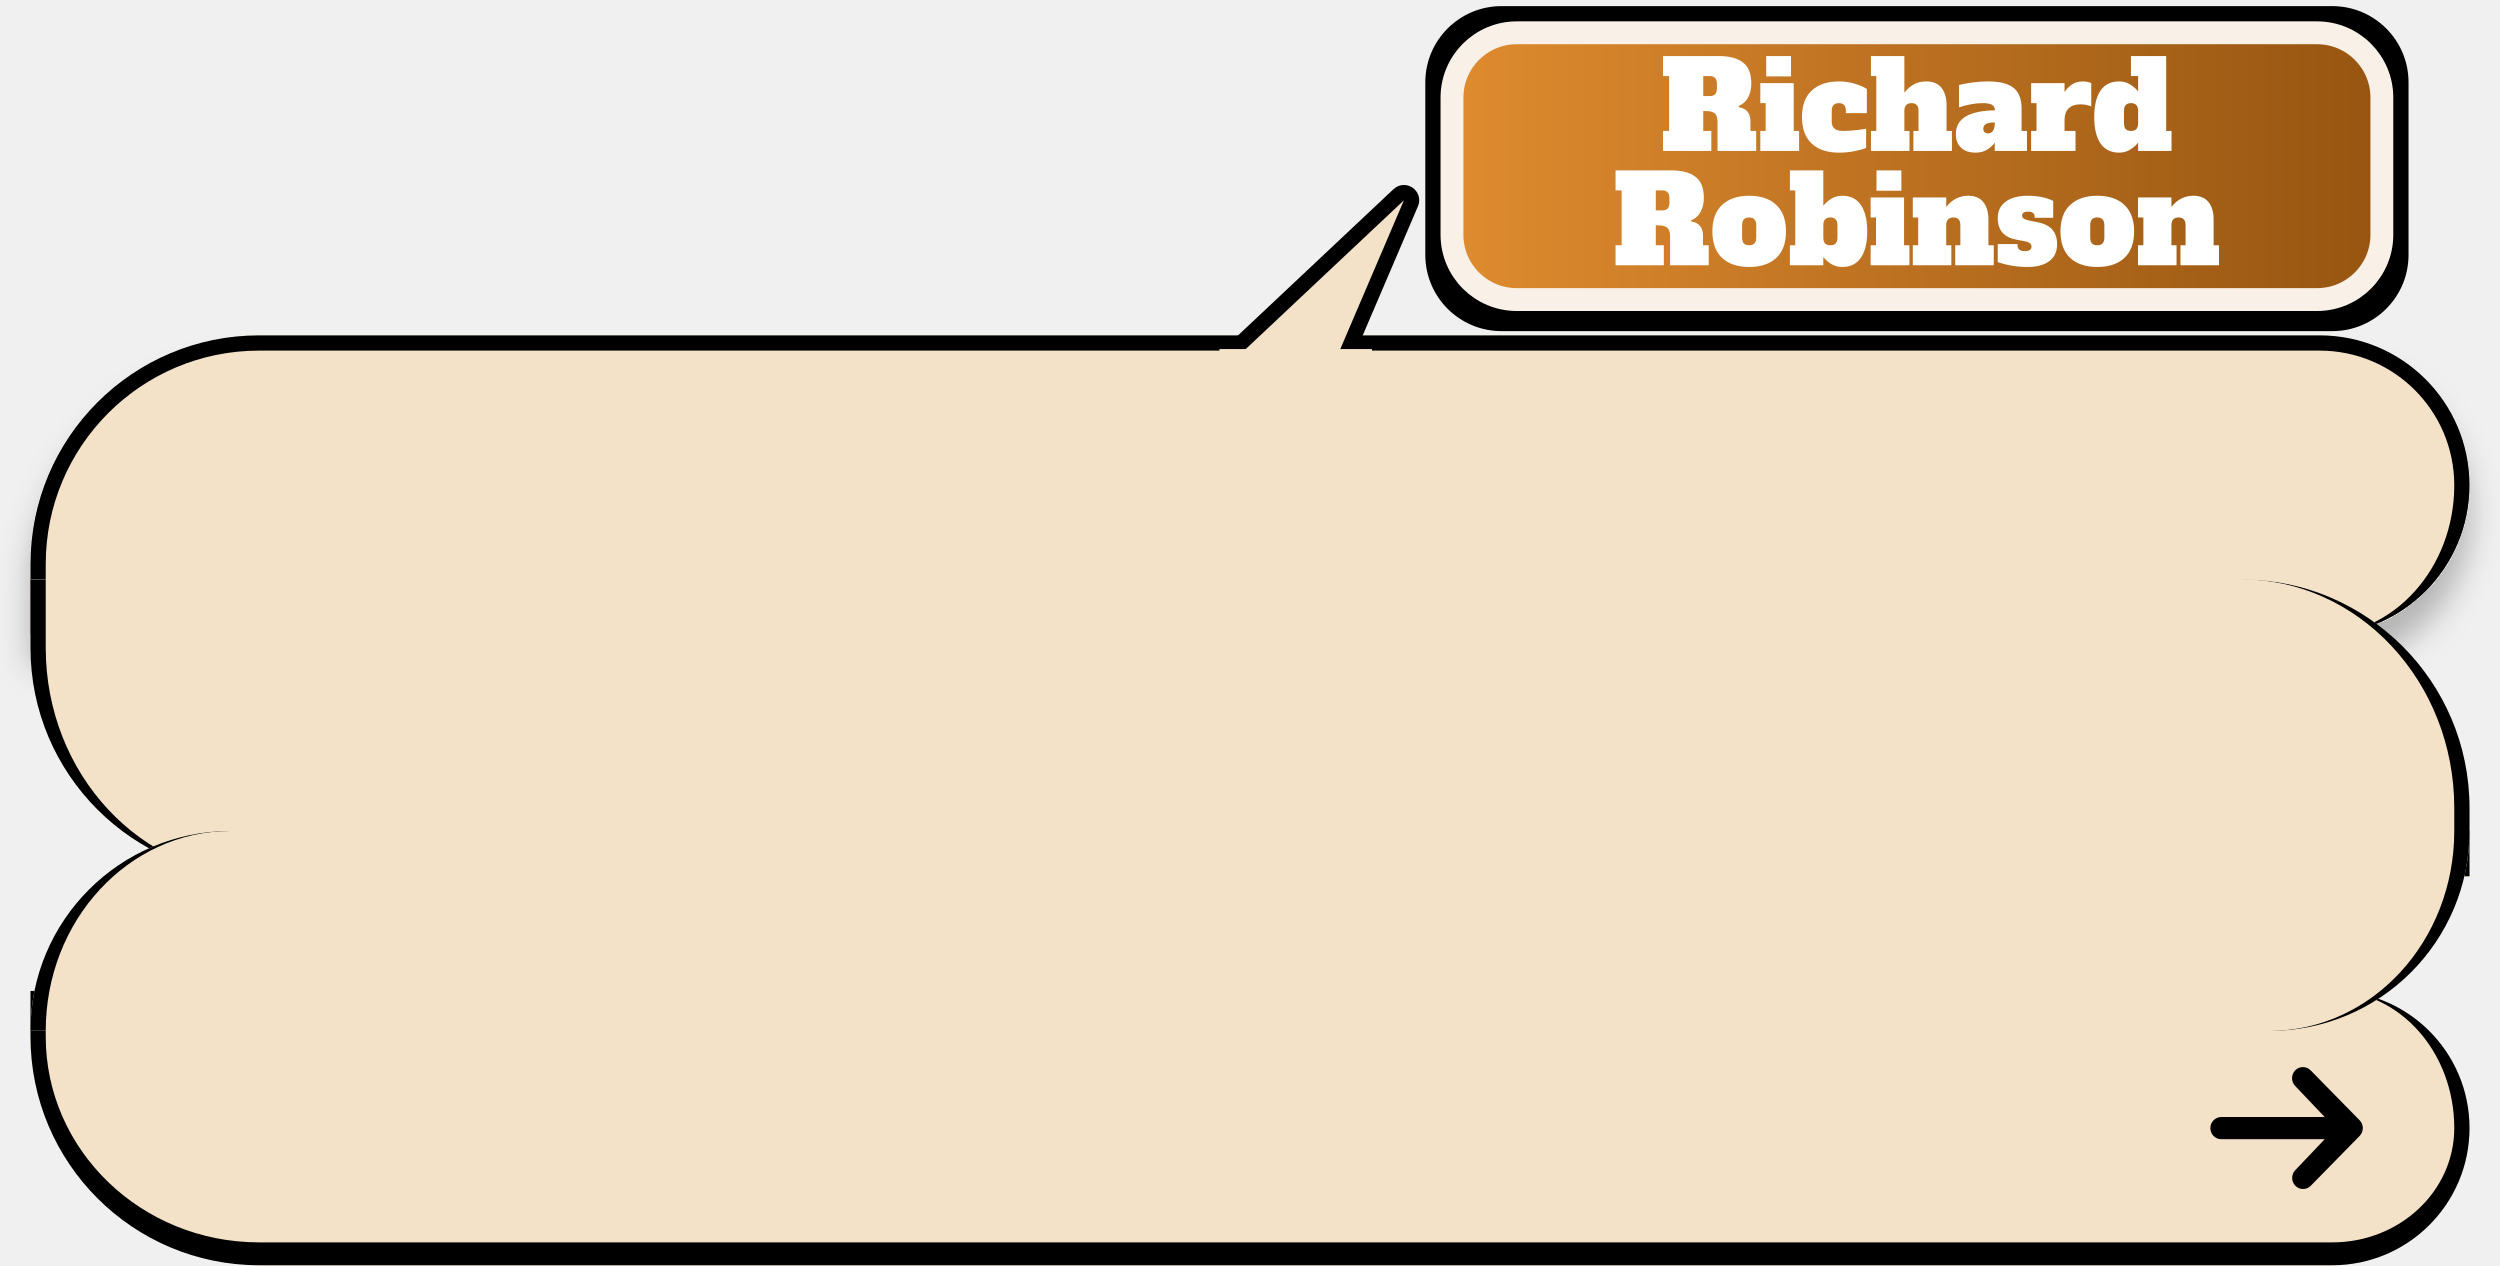
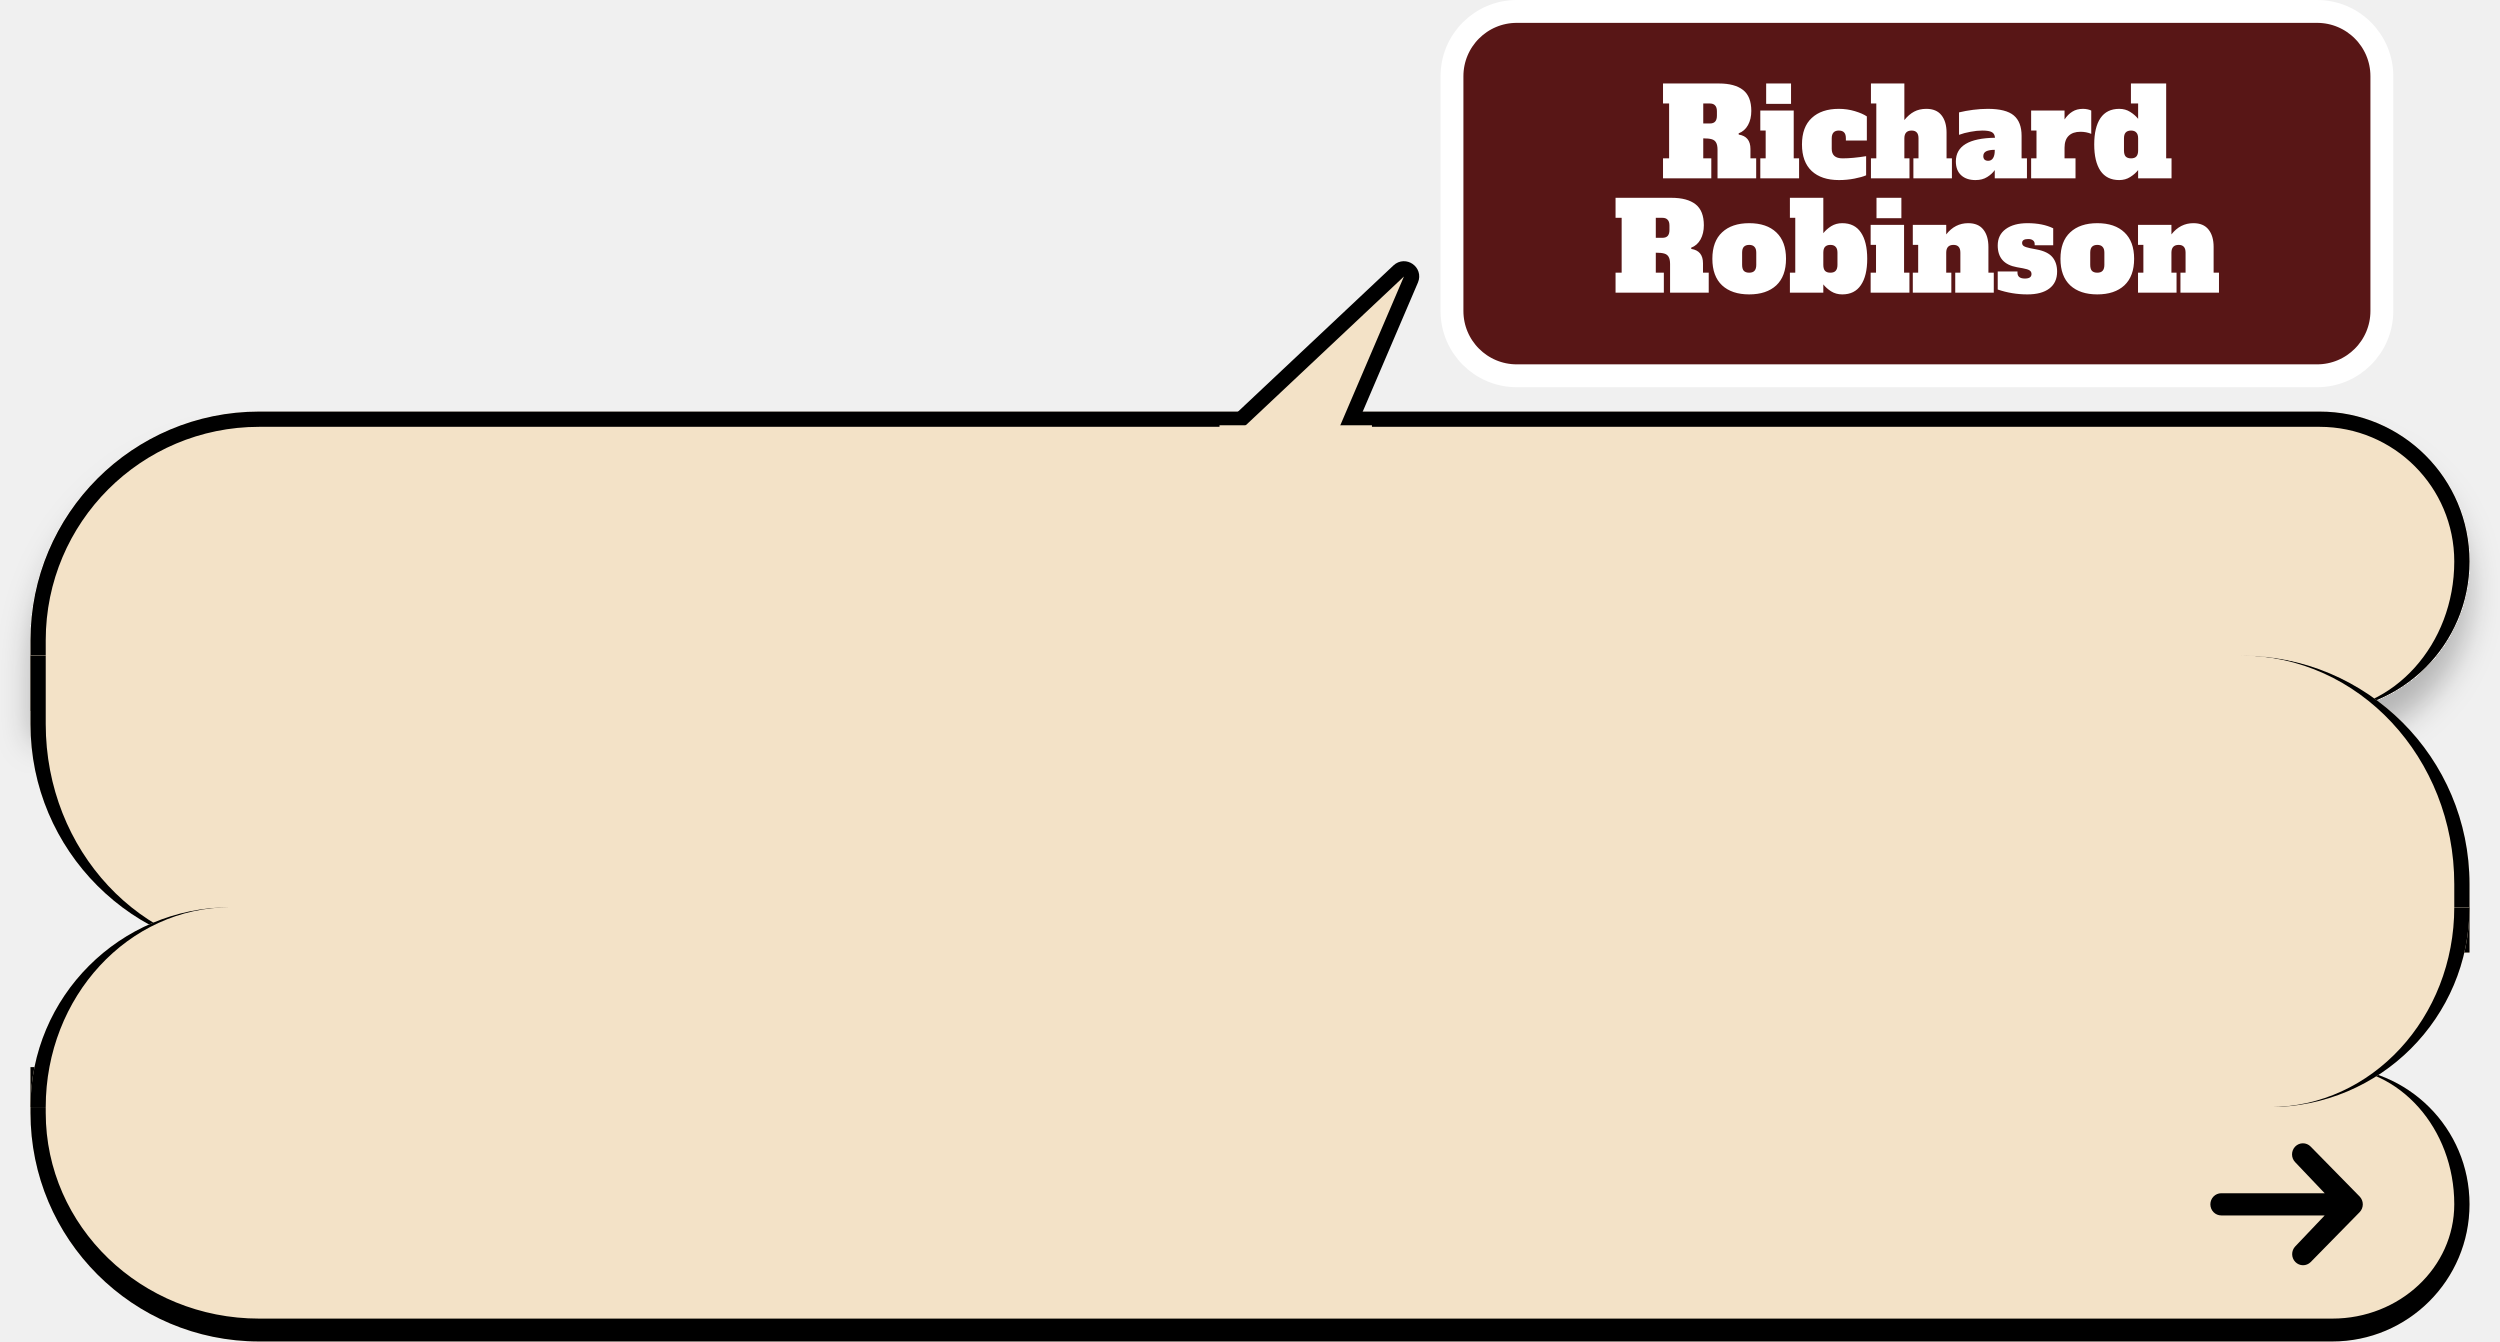
- <svg xmlns="http://www.w3.org/2000/svg" width="328" height="166" viewBox="0 0 328 166" fill="none">
-   <rect x="187" y="0.803" width="129" height="42.64" rx="10" fill="black" />
-   <rect x="190.5" y="4.303" width="122" height="35" rx="8.5" fill="url(#paint0_linear_163_3572)" />
-   <rect x="190.5" y="4.303" width="122" height="35" rx="8.5" stroke="#F9F1E7" stroke-width="3" />
-   <path d="M218.187 17.179H218.987V9.979H218.187V7.355H225.531C226.907 7.355 227.958 7.637 228.683 8.203C229.409 8.768 229.771 9.685 229.771 10.955C229.771 11.669 229.627 12.288 229.339 12.811C229.051 13.333 228.641 13.696 228.107 13.899L228.123 14.059C229.147 14.219 229.659 14.848 229.659 15.947V17.179H230.411V19.803H225.339V16.043C225.339 15.627 225.275 15.312 225.147 15.099C225.03 14.885 224.838 14.741 224.571 14.667C224.315 14.592 223.947 14.555 223.467 14.555V17.179H224.523V19.803H218.187V17.179ZM224.331 12.603C224.641 12.603 224.87 12.523 225.019 12.363C225.179 12.192 225.259 11.931 225.259 11.579V11.003C225.259 10.651 225.179 10.395 225.019 10.235C224.87 10.064 224.641 9.979 224.331 9.979H223.467V12.603H224.331ZM231.72 10.027V7.355H234.984V10.027H231.72ZM230.952 19.803V17.179H231.656V13.531H230.952V10.907H235.336V17.179H236.04V19.803H230.952ZM241.267 20.027C239.742 20.027 238.553 19.632 237.699 18.843C236.846 18.043 236.419 16.88 236.419 15.355C236.419 13.829 236.846 12.672 237.699 11.883C238.553 11.083 239.737 10.683 241.251 10.683C241.987 10.683 242.691 10.784 243.363 10.987C244.035 11.189 244.558 11.419 244.931 11.675V14.843H242.179V14.555C242.179 14.203 242.105 13.947 241.955 13.787C241.806 13.616 241.571 13.531 241.251 13.531C240.633 13.531 240.323 13.872 240.323 14.555V15.931C240.323 16.763 240.798 17.179 241.747 17.179C242.633 17.179 243.662 17.083 244.835 16.891V19.403C244.473 19.563 243.961 19.707 243.299 19.835C242.649 19.963 241.971 20.027 241.267 20.027ZM256.092 17.179V19.803H251.036V17.179H251.708V14.555C251.708 14.203 251.633 13.947 251.484 13.787C251.334 13.616 251.11 13.531 250.812 13.531C250.172 13.531 249.852 13.872 249.852 14.555V17.179H250.524V19.803H245.468V17.179H246.172V9.979H245.468V7.355H249.852V12.155C250.246 11.664 250.673 11.296 251.132 11.051C251.59 10.805 252.124 10.683 252.732 10.683C253.617 10.683 254.278 10.96 254.716 11.515C255.164 12.069 255.388 12.832 255.388 13.803V17.179H256.092ZM265.936 17.179V19.803H261.712V18.715C261.478 19.056 261.147 19.36 260.72 19.627C260.304 19.893 259.792 20.027 259.184 20.027C258.384 20.027 257.755 19.813 257.296 19.387C256.838 18.96 256.608 18.357 256.608 17.579C256.608 15.563 258.32 14.528 261.744 14.475C261.712 14.112 261.574 13.867 261.328 13.739C261.083 13.6 260.667 13.531 260.08 13.531C259.6 13.531 259.083 13.584 258.528 13.691C257.984 13.787 257.483 13.92 257.024 14.091V11.147C257.59 11.008 258.203 10.896 258.864 10.811C259.526 10.725 260.171 10.683 260.8 10.683C262.39 10.683 263.526 10.971 264.208 11.547C264.891 12.123 265.232 13.013 265.232 14.219V17.179H265.936ZM261.712 16.059C261.232 16.059 260.859 16.123 260.592 16.251C260.336 16.379 260.208 16.592 260.208 16.891C260.208 17.072 260.262 17.221 260.368 17.339C260.486 17.445 260.646 17.499 260.848 17.499C261.126 17.499 261.339 17.381 261.488 17.147C261.638 16.912 261.712 16.581 261.712 16.155V16.059ZM273.284 10.683C273.497 10.683 273.7 10.704 273.892 10.747C274.084 10.789 274.244 10.843 274.372 10.907V13.963C273.935 13.781 273.465 13.691 272.964 13.691C272.292 13.691 271.775 13.867 271.412 14.219C271.049 14.571 270.868 15.093 270.868 15.787V17.179H272.308V19.803H266.484V17.179H267.188V13.531H266.484V10.907H270.868V12.075C271.167 11.627 271.508 11.285 271.892 11.051C272.276 10.805 272.74 10.683 273.284 10.683ZM278.042 20.027C276.954 20.027 276.132 19.621 275.578 18.811C275.034 18 274.762 16.848 274.762 15.355C274.762 13.861 275.034 12.709 275.578 11.899C276.132 11.088 276.954 10.683 278.042 10.683C278.586 10.683 279.066 10.816 279.482 11.083C279.908 11.349 280.255 11.653 280.522 11.995V9.979H279.578V7.355H284.202V17.179H284.906V19.803H280.522V18.715C280.255 19.056 279.908 19.36 279.482 19.627C279.066 19.893 278.586 20.027 278.042 20.027ZM279.594 17.179C279.903 17.179 280.132 17.099 280.282 16.939C280.442 16.768 280.522 16.507 280.522 16.155V14.555C280.522 14.203 280.442 13.947 280.282 13.787C280.132 13.616 279.903 13.531 279.594 13.531C279.284 13.531 279.05 13.616 278.89 13.787C278.74 13.947 278.666 14.203 278.666 14.555V16.155C278.666 16.507 278.74 16.768 278.89 16.939C279.05 17.099 279.284 17.179 279.594 17.179ZM211.961 32.179H212.761V24.979H211.961V22.355H219.305C220.681 22.355 221.731 22.637 222.457 23.203C223.182 23.768 223.545 24.685 223.545 25.955C223.545 26.669 223.401 27.288 223.113 27.811C222.825 28.333 222.414 28.696 221.881 28.899L221.897 29.059C222.921 29.219 223.433 29.848 223.433 30.947V32.179H224.185V34.803H219.113V31.043C219.113 30.627 219.049 30.312 218.921 30.099C218.803 29.885 218.611 29.741 218.345 29.667C218.089 29.592 217.721 29.555 217.241 29.555V32.179H218.297V34.803H211.961V32.179ZM218.105 27.603C218.414 27.603 218.643 27.523 218.793 27.363C218.953 27.192 219.033 26.931 219.033 26.579V26.003C219.033 25.651 218.953 25.395 218.793 25.235C218.643 25.064 218.414 24.979 218.105 24.979H217.241V27.603H218.105ZM229.494 35.027C227.979 35.027 226.795 34.632 225.942 33.843C225.088 33.043 224.662 31.88 224.662 30.355C224.662 28.829 225.088 27.672 225.942 26.883C226.795 26.083 227.979 25.683 229.494 25.683C231.03 25.683 232.219 26.088 233.062 26.899C233.904 27.699 234.326 28.851 234.326 30.355C234.326 31.88 233.899 33.043 233.046 33.843C232.192 34.632 231.008 35.027 229.494 35.027ZM229.494 32.179C229.803 32.179 230.032 32.099 230.182 31.939C230.342 31.768 230.422 31.507 230.422 31.155V29.555C230.422 29.203 230.342 28.947 230.182 28.787C230.032 28.616 229.803 28.531 229.494 28.531C229.184 28.531 228.95 28.616 228.79 28.787C228.64 28.947 228.566 29.203 228.566 29.555V31.155C228.566 31.507 228.64 31.768 228.79 31.939C228.95 32.099 229.184 32.179 229.494 32.179ZM241.699 35.027C241.155 35.027 240.67 34.893 240.243 34.627C239.827 34.36 239.486 34.056 239.219 33.715V34.803H234.835V32.179H235.539V24.979H234.835V22.355H239.219V26.995C239.486 26.653 239.827 26.349 240.243 26.083C240.67 25.816 241.155 25.683 241.699 25.683C242.787 25.683 243.603 26.088 244.147 26.899C244.702 27.709 244.979 28.861 244.979 30.355C244.979 31.848 244.702 33 244.147 33.811C243.603 34.621 242.787 35.027 241.699 35.027ZM240.147 32.179C240.456 32.179 240.686 32.099 240.835 31.939C240.995 31.768 241.075 31.507 241.075 31.155V29.555C241.075 29.203 240.995 28.947 240.835 28.787C240.686 28.616 240.456 28.531 240.147 28.531C239.838 28.531 239.603 28.616 239.443 28.787C239.294 28.947 239.219 29.203 239.219 29.555V31.155C239.219 31.507 239.294 31.768 239.443 31.939C239.603 32.099 239.838 32.179 240.147 32.179ZM246.197 25.027V22.355H249.461V25.027H246.197ZM245.429 34.803V32.179H246.133V28.531H245.429V25.907H249.813V32.179H250.517V34.803H245.429ZM261.584 32.179V34.803H256.528V32.179H257.2V29.555C257.2 29.203 257.125 28.947 256.976 28.787C256.827 28.616 256.603 28.531 256.304 28.531C255.664 28.531 255.344 28.872 255.344 29.555V32.179H256.016V34.803H250.96V32.179H251.664V28.531H250.96V25.907H255.344V27.155C256.112 26.173 257.072 25.683 258.224 25.683C259.109 25.683 259.771 25.96 260.208 26.515C260.656 27.069 260.88 27.832 260.88 28.803V32.179H261.584ZM265.989 35.027C264.645 35.027 263.349 34.813 262.101 34.387V32.019H264.693V32.179C264.693 32.691 265.018 32.947 265.669 32.947C266.245 32.947 266.533 32.749 266.533 32.355C266.533 32.141 266.447 31.981 266.277 31.875C266.117 31.768 265.829 31.677 265.413 31.603L264.613 31.459C262.938 31.16 262.101 30.211 262.101 28.611C262.101 27.683 262.453 26.963 263.157 26.451C263.861 25.939 264.81 25.683 266.005 25.683C267.338 25.683 268.463 25.907 269.381 26.355V28.579H266.949V28.419C266.949 28.205 266.874 28.045 266.725 27.939C266.586 27.821 266.378 27.763 266.101 27.763C265.567 27.763 265.301 27.933 265.301 28.275C265.301 28.456 265.375 28.595 265.525 28.691C265.674 28.787 265.946 28.877 266.341 28.963L267.253 29.139C268.202 29.32 268.879 29.656 269.285 30.147C269.69 30.637 269.892 31.267 269.892 32.035C269.892 33.005 269.551 33.747 268.869 34.259C268.197 34.771 267.237 35.027 265.989 35.027ZM275.165 35.027C273.651 35.027 272.467 34.632 271.613 33.843C270.76 33.043 270.333 31.88 270.333 30.355C270.333 28.829 270.76 27.672 271.613 26.883C272.467 26.083 273.651 25.683 275.165 25.683C276.701 25.683 277.891 26.088 278.733 26.899C279.576 27.699 279.997 28.851 279.997 30.355C279.997 31.88 279.571 33.043 278.717 33.843C277.864 34.632 276.68 35.027 275.165 35.027ZM275.165 32.179C275.475 32.179 275.704 32.099 275.853 31.939C276.013 31.768 276.093 31.507 276.093 31.155V29.555C276.093 29.203 276.013 28.947 275.853 28.787C275.704 28.616 275.475 28.531 275.165 28.531C274.856 28.531 274.621 28.616 274.461 28.787C274.312 28.947 274.237 29.203 274.237 29.555V31.155C274.237 31.507 274.312 31.768 274.461 31.939C274.621 32.099 274.856 32.179 275.165 32.179ZM291.131 32.179V34.803H286.075V32.179H286.747V29.555C286.747 29.203 286.672 28.947 286.523 28.787C286.373 28.616 286.149 28.531 285.851 28.531C285.211 28.531 284.891 28.872 284.891 29.555V32.179H285.563V34.803H280.507V32.179H281.211V28.531H280.507V25.907H284.891V27.155C285.659 26.173 286.619 25.683 287.771 25.683C288.656 25.683 289.317 25.96 289.755 26.515C290.203 27.069 290.427 27.832 290.427 28.803V32.179H291.131Z" fill="white" />
+ <svg xmlns="http://www.w3.org/2000/svg" width="328" height="176" viewBox="0 0 328 176" fill="none">
+   <rect x="190.5" y="1.5" width="122" height="47.803" rx="8.5" fill="url(#paint0_linear_163_3572)" />
+   <rect x="190.5" y="1.5" width="122" height="47.803" rx="8.5" stroke="white" stroke-width="3" />
+   <path d="M218.187 20.777H218.987V13.577H218.187V10.953H225.531C226.907 10.953 227.958 11.236 228.683 11.801C229.409 12.367 229.771 13.284 229.771 14.553C229.771 15.268 229.627 15.887 229.339 16.409C229.051 16.932 228.641 17.295 228.107 17.497L228.123 17.657C229.147 17.817 229.659 18.447 229.659 19.545V20.777H230.411V23.401H225.339V19.641C225.339 19.225 225.275 18.911 225.147 18.697C225.03 18.484 224.838 18.34 224.571 18.265C224.315 18.191 223.947 18.153 223.467 18.153V20.777H224.523V23.401H218.187V20.777ZM224.331 16.201C224.641 16.201 224.87 16.121 225.019 15.961C225.179 15.791 225.259 15.529 225.259 15.177V14.601C225.259 14.249 225.179 13.993 225.019 13.833C224.87 13.663 224.641 13.577 224.331 13.577H223.467V16.201H224.331ZM231.72 13.625V10.953H234.984V13.625H231.72ZM230.952 23.401V20.777H231.656V17.129H230.952V14.505H235.336V20.777H236.04V23.401H230.952ZM241.267 23.625C239.742 23.625 238.553 23.231 237.699 22.441C236.846 21.641 236.419 20.479 236.419 18.953C236.419 17.428 236.846 16.271 237.699 15.481C238.553 14.681 239.737 14.281 241.251 14.281C241.987 14.281 242.691 14.383 243.363 14.585C244.035 14.788 244.558 15.017 244.931 15.273V18.441H242.179V18.153C242.179 17.801 242.105 17.545 241.955 17.385C241.806 17.215 241.571 17.129 241.251 17.129C240.633 17.129 240.323 17.471 240.323 18.153V19.529C240.323 20.361 240.798 20.777 241.747 20.777C242.633 20.777 243.662 20.681 244.835 20.489V23.001C244.473 23.161 243.961 23.305 243.299 23.433C242.649 23.561 241.971 23.625 241.267 23.625ZM256.092 20.777V23.401H251.036V20.777H251.708V18.153C251.708 17.801 251.633 17.545 251.484 17.385C251.334 17.215 251.11 17.129 250.812 17.129C250.172 17.129 249.852 17.471 249.852 18.153V20.777H250.524V23.401H245.468V20.777H246.172V13.577H245.468V10.953H249.852V15.753C250.246 15.263 250.673 14.895 251.132 14.649C251.59 14.404 252.124 14.281 252.732 14.281C253.617 14.281 254.278 14.559 254.716 15.113C255.164 15.668 255.388 16.431 255.388 17.401V20.777H256.092ZM265.936 20.777V23.401H261.712V22.313C261.478 22.655 261.147 22.959 260.72 23.225C260.304 23.492 259.792 23.625 259.184 23.625C258.384 23.625 257.755 23.412 257.296 22.985C256.838 22.559 256.608 21.956 256.608 21.177C256.608 19.161 258.32 18.127 261.744 18.073C261.712 17.711 261.574 17.465 261.328 17.337C261.083 17.199 260.667 17.129 260.08 17.129C259.6 17.129 259.083 17.183 258.528 17.289C257.984 17.385 257.483 17.519 257.024 17.689V14.745C257.59 14.607 258.203 14.495 258.864 14.409C259.526 14.324 260.171 14.281 260.8 14.281C262.39 14.281 263.526 14.569 264.208 15.145C264.891 15.721 265.232 16.612 265.232 17.817V20.777H265.936ZM261.712 19.657C261.232 19.657 260.859 19.721 260.592 19.849C260.336 19.977 260.208 20.191 260.208 20.489C260.208 20.671 260.262 20.82 260.368 20.937C260.486 21.044 260.646 21.097 260.848 21.097C261.126 21.097 261.339 20.98 261.488 20.745C261.638 20.511 261.712 20.18 261.712 19.753V19.657ZM273.284 14.281C273.497 14.281 273.7 14.303 273.892 14.345C274.084 14.388 274.244 14.441 274.372 14.505V17.561C273.935 17.38 273.465 17.289 272.964 17.289C272.292 17.289 271.775 17.465 271.412 17.817C271.049 18.169 270.868 18.692 270.868 19.385V20.777H272.308V23.401H266.484V20.777H267.188V17.129H266.484V14.505H270.868V15.673C271.167 15.225 271.508 14.884 271.892 14.649C272.276 14.404 272.74 14.281 273.284 14.281ZM278.042 23.625C276.954 23.625 276.132 23.22 275.578 22.409C275.034 21.599 274.762 20.447 274.762 18.953C274.762 17.46 275.034 16.308 275.578 15.497C276.132 14.687 276.954 14.281 278.042 14.281C278.586 14.281 279.066 14.415 279.482 14.681C279.908 14.948 280.255 15.252 280.522 15.593V13.577H279.578V10.953H284.202V20.777H284.906V23.401H280.522V22.313C280.255 22.655 279.908 22.959 279.482 23.225C279.066 23.492 278.586 23.625 278.042 23.625ZM279.594 20.777C279.903 20.777 280.132 20.697 280.282 20.537C280.442 20.367 280.522 20.105 280.522 19.753V18.153C280.522 17.801 280.442 17.545 280.282 17.385C280.132 17.215 279.903 17.129 279.594 17.129C279.284 17.129 279.05 17.215 278.89 17.385C278.74 17.545 278.666 17.801 278.666 18.153V19.753C278.666 20.105 278.74 20.367 278.89 20.537C279.05 20.697 279.284 20.777 279.594 20.777ZM211.961 35.777H212.761V28.577H211.961V25.953H219.305C220.681 25.953 221.731 26.236 222.457 26.801C223.182 27.367 223.545 28.284 223.545 29.553C223.545 30.268 223.401 30.887 223.113 31.409C222.825 31.932 222.414 32.295 221.881 32.497L221.897 32.657C222.921 32.817 223.433 33.447 223.433 34.545V35.777H224.185V38.401H219.113V34.641C219.113 34.225 219.049 33.911 218.921 33.697C218.803 33.484 218.611 33.34 218.345 33.265C218.089 33.191 217.721 33.153 217.241 33.153V35.777H218.297V38.401H211.961V35.777ZM218.105 31.201C218.414 31.201 218.643 31.121 218.793 30.961C218.953 30.791 219.033 30.529 219.033 30.177V29.601C219.033 29.249 218.953 28.993 218.793 28.833C218.643 28.663 218.414 28.577 218.105 28.577H217.241V31.201H218.105ZM229.494 38.625C227.979 38.625 226.795 38.231 225.942 37.441C225.088 36.641 224.662 35.479 224.662 33.953C224.662 32.428 225.088 31.271 225.942 30.481C226.795 29.681 227.979 29.281 229.494 29.281C231.03 29.281 232.219 29.687 233.062 30.497C233.904 31.297 234.326 32.449 234.326 33.953C234.326 35.479 233.899 36.641 233.046 37.441C232.192 38.231 231.008 38.625 229.494 38.625ZM229.494 35.777C229.803 35.777 230.032 35.697 230.182 35.537C230.342 35.367 230.422 35.105 230.422 34.753V33.153C230.422 32.801 230.342 32.545 230.182 32.385C230.032 32.215 229.803 32.129 229.494 32.129C229.184 32.129 228.95 32.215 228.79 32.385C228.64 32.545 228.566 32.801 228.566 33.153V34.753C228.566 35.105 228.64 35.367 228.79 35.537C228.95 35.697 229.184 35.777 229.494 35.777ZM241.699 38.625C241.155 38.625 240.67 38.492 240.243 38.225C239.827 37.959 239.486 37.655 239.219 37.313V38.401H234.835V35.777H235.539V28.577H234.835V25.953H239.219V30.593C239.486 30.252 239.827 29.948 240.243 29.681C240.67 29.415 241.155 29.281 241.699 29.281C242.787 29.281 243.603 29.687 244.147 30.497C244.702 31.308 244.979 32.46 244.979 33.953C244.979 35.447 244.702 36.599 244.147 37.409C243.603 38.22 242.787 38.625 241.699 38.625ZM240.147 35.777C240.456 35.777 240.686 35.697 240.835 35.537C240.995 35.367 241.075 35.105 241.075 34.753V33.153C241.075 32.801 240.995 32.545 240.835 32.385C240.686 32.215 240.456 32.129 240.147 32.129C239.838 32.129 239.603 32.215 239.443 32.385C239.294 32.545 239.219 32.801 239.219 33.153V34.753C239.219 35.105 239.294 35.367 239.443 35.537C239.603 35.697 239.838 35.777 240.147 35.777ZM246.197 28.625V25.953H249.461V28.625H246.197ZM245.429 38.401V35.777H246.133V32.129H245.429V29.505H249.813V35.777H250.517V38.401H245.429ZM261.584 35.777V38.401H256.528V35.777H257.2V33.153C257.2 32.801 257.125 32.545 256.976 32.385C256.827 32.215 256.603 32.129 256.304 32.129C255.664 32.129 255.344 32.471 255.344 33.153V35.777H256.016V38.401H250.96V35.777H251.664V32.129H250.96V29.505H255.344V30.753C256.112 29.772 257.072 29.281 258.224 29.281C259.109 29.281 259.771 29.559 260.208 30.113C260.656 30.668 260.88 31.431 260.88 32.401V35.777H261.584ZM265.989 38.625C264.645 38.625 263.349 38.412 262.101 37.985V35.617H264.693V35.777C264.693 36.289 265.018 36.545 265.669 36.545C266.245 36.545 266.533 36.348 266.533 35.953C266.533 35.74 266.447 35.58 266.277 35.473C266.117 35.367 265.829 35.276 265.413 35.201L264.613 35.057C262.938 34.759 262.101 33.809 262.101 32.209C262.101 31.281 262.453 30.561 263.157 30.049C263.861 29.537 264.81 29.281 266.005 29.281C267.338 29.281 268.463 29.505 269.381 29.953V32.177H266.949V32.017C266.949 31.804 266.874 31.644 266.725 31.537C266.586 31.42 266.378 31.361 266.101 31.361C265.567 31.361 265.301 31.532 265.301 31.873C265.301 32.055 265.375 32.193 265.525 32.289C265.674 32.385 265.946 32.476 266.341 32.561L267.253 32.737C268.202 32.919 268.879 33.255 269.285 33.745C269.69 34.236 269.892 34.865 269.892 35.633C269.892 36.604 269.551 37.345 268.869 37.857C268.197 38.369 267.237 38.625 265.989 38.625ZM275.165 38.625C273.651 38.625 272.467 38.231 271.613 37.441C270.76 36.641 270.333 35.479 270.333 33.953C270.333 32.428 270.76 31.271 271.613 30.481C272.467 29.681 273.651 29.281 275.165 29.281C276.701 29.281 277.891 29.687 278.733 30.497C279.576 31.297 279.997 32.449 279.997 33.953C279.997 35.479 279.571 36.641 278.717 37.441C277.864 38.231 276.68 38.625 275.165 38.625ZM275.165 35.777C275.475 35.777 275.704 35.697 275.853 35.537C276.013 35.367 276.093 35.105 276.093 34.753V33.153C276.093 32.801 276.013 32.545 275.853 32.385C275.704 32.215 275.475 32.129 275.165 32.129C274.856 32.129 274.621 32.215 274.461 32.385C274.312 32.545 274.237 32.801 274.237 33.153V34.753C274.237 35.105 274.312 35.367 274.461 35.537C274.621 35.697 274.856 35.777 275.165 35.777ZM291.131 35.777V38.401H286.075V35.777H286.747V33.153C286.747 32.801 286.672 32.545 286.523 32.385C286.373 32.215 286.149 32.129 285.851 32.129C285.211 32.129 284.891 32.471 284.891 33.153V35.777H285.563V38.401H280.507V35.777H281.211V32.129H280.507V29.505H284.891V30.753C285.659 29.772 286.619 29.281 287.771 29.281C288.656 29.281 289.317 29.559 289.755 30.113C290.203 30.668 290.427 31.431 290.427 32.401V35.777H291.131Z" fill="white" />
  <g filter="url(#filter0_d_163_3572)">
-     <mask id="path-4-inside-1_163_3572" fill="white">
-       <path d="M4 74C4 57.431 17.431 44 34 44H304.334C315.195 44 324 52.805 324 63.666C324 74.528 315.195 83.332 304.334 83.332H4V74Z" />
+     <mask id="path-3-inside-1_163_3572" fill="white">
+       <path d="M4 84C4 67.431 17.431 54 34 54H304.334C315.195 54 324 62.805 324 73.666C324 84.528 315.195 93.332 304.334 93.332H4V84Z" />
    </mask>
-     <path d="M4 74C4 57.431 17.431 44 34 44H304.334C315.195 44 324 52.805 324 63.666C324 74.528 315.195 83.332 304.334 83.332H4V74Z" fill="#F3E2C7" />
-     <path d="M2 74C2 56.327 16.327 42 34 42H305.334C316.747 42 326 51.252 326 62.666L322 63.666C322 53.909 314.091 46 304.334 46H34C18.536 46 6 58.536 6 74H2ZM324 83.332H4H324ZM2 83.332V74C2 56.327 16.327 42 34 42V46C18.536 46 6 58.536 6 74V83.332H2ZM305.334 42C316.747 42 326 51.252 326 62.666C326 74.08 316.747 83.332 305.334 83.332H304.334C314.091 83.332 322 74.528 322 63.666C322 53.909 314.091 46 304.334 46L305.334 42Z" fill="black" mask="url(#path-4-inside-1_163_3572)" />
+     <path d="M4 84C4 67.431 17.431 54 34 54H304.334C315.195 54 324 62.805 324 73.666C324 84.528 315.195 93.332 304.334 93.332H4V84Z" fill="#F3E2C7" />
+     <path d="M2 84C2 66.327 16.327 52 34 52H305.334C316.747 52 326 61.252 326 72.666L322 73.666C322 63.909 314.091 56 304.334 56H34C18.536 56 6 68.536 6 84H2ZM324 93.332H4H324ZM2 93.332V84C2 66.327 16.327 52 34 52V56C18.536 56 6 68.536 6 84V93.332H2ZM305.334 52C316.747 52 326 61.252 326 72.666C326 84.08 316.747 93.332 305.334 93.332H304.334C314.091 93.332 322 84.528 322 73.666C322 63.909 314.091 56 304.334 56L305.334 52Z" fill="black" mask="url(#path-3-inside-1_163_3572)" />
  </g>
-   <mask id="path-6-inside-2_163_3572" fill="white">
-     <path d="M4 130H306C315.941 130 324 138.059 324 148C324 157.941 315.941 166 306 166H34C17.431 166 4 152.569 4 136V130Z" />
+   <mask id="path-5-inside-2_163_3572" fill="white">
+     <path d="M4 140H306C315.941 140 324 148.059 324 158C324 167.941 315.941 176 306 176H34C17.431 176 4 162.569 4 146V140Z" />
  </mask>
-   <path d="M4 130H306C315.941 130 324 138.059 324 148C324 157.941 315.941 166 306 166H34C17.431 166 4 152.569 4 136V130Z" fill="#F3E2C7" />
-   <path d="M4 130H324H4ZM326 149.5C326 160.27 317.27 169 306.5 169H34C16.327 169 2 154.673 2 137L6 136C6 150.912 18.536 163 34 163H306C314.837 163 322 156.284 322 148L326 149.5ZM34 169C16.327 169 2 154.673 2 137V130H6V136C6 150.912 18.536 163 34 163V169ZM306.5 130C317.27 130 326 138.73 326 149.5C326 160.27 317.27 169 306.5 169L306 163C314.837 163 322 156.284 322 148C322 138.059 314.837 130 306 130H306.5Z" fill="black" mask="url(#path-6-inside-2_163_3572)" />
-   <mask id="path-8-inside-3_163_3572" fill="white">
-     <path d="M4 76H294C310.569 76 324 89.431 324 106V115H34C17.431 115 4 101.569 4 85V76Z" />
+   <path d="M4 140H306C315.941 140 324 148.059 324 158C324 167.941 315.941 176 306 176H34C17.431 176 4 162.569 4 146V140Z" fill="#F3E2C7" />
+   <path d="M4 140H324H4ZM326 159.5C326 170.27 317.27 179 306.5 179H34C16.327 179 2 164.673 2 147L6 146C6 160.912 18.536 173 34 173H306C314.837 173 322 166.284 322 158L326 159.5ZM34 179C16.327 179 2 164.673 2 147V140H6V146C6 160.912 18.536 173 34 173V179ZM306.5 140C317.27 140 326 148.73 326 159.5C326 170.27 317.27 179 306.5 179L306 173C314.837 173 322 166.284 322 158C322 148.059 314.837 140 306 140H306.5Z" fill="black" mask="url(#path-5-inside-2_163_3572)" />
+   <mask id="path-7-inside-3_163_3572" fill="white">
+     <path d="M4 86H294C310.569 86 324 99.431 324 116V125H34C17.431 125 4 111.569 4 95V86Z" />
  </mask>
-   <path d="M4 76H294C310.569 76 324 89.431 324 106V115H34C17.431 115 4 101.569 4 85V76Z" fill="#F3E2C7" />
-   <path d="M4 76H324H4ZM324 115H4H324ZM34 115C16.327 115 2 100.673 2 83V76H6V85C6 101.569 18.536 115 34 115ZM294 76C311.673 76 326 90.327 326 108V115H322V106C322 89.431 309.464 76 294 76Z" fill="black" mask="url(#path-8-inside-3_163_3572)" />
-   <mask id="path-10-inside-4_163_3572" fill="white">
-     <path d="M4 135.251C4 120.769 15.74 109.029 30.221 109.029H324C324 123.511 312.26 135.251 297.778 135.251H4Z" />
+   <path d="M4 86H294C310.569 86 324 99.431 324 116V125H34C17.431 125 4 111.569 4 95V86Z" fill="#F3E2C7" />
+   <path d="M4 86H324H4ZM324 125H4H324ZM34 125C16.327 125 2 110.673 2 93V86H6V95C6 111.569 18.536 125 34 125ZM294 86C311.673 86 326 100.327 326 118V125H322V116C322 99.431 309.464 86 294 86Z" fill="black" mask="url(#path-7-inside-3_163_3572)" />
+   <mask id="path-9-inside-4_163_3572" fill="white">
+     <path d="M4 145.251C4 130.769 15.74 119.029 30.221 119.029H324C324 133.511 312.26 145.251 297.778 145.251H4Z" />
  </mask>
-   <path d="M4 135.251C4 120.769 15.74 109.029 30.221 109.029H324C324 123.511 312.26 135.251 297.778 135.251H4Z" fill="#F3E2C7" />
-   <path d="M4 109.029H324H4ZM324 135.251H4H324ZM2 135.251C2 120.769 13.74 109.029 28.221 109.029H30.221C16.844 109.029 6 120.769 6 135.251H2ZM326 109.029C326 123.511 314.26 135.251 299.778 135.251H297.778C311.156 135.251 322 123.511 322 109.029H326Z" fill="black" mask="url(#path-10-inside-4_163_3572)" />
-   <path d="M301.133 140.426C301.401 140.153 301.764 140 302.143 140C302.522 140 302.885 140.153 303.153 140.426L309.582 146.979C309.85 147.252 310 147.623 310 148.009C310 148.395 309.85 148.765 309.582 149.038L303.153 155.591C302.884 155.856 302.523 156.003 302.148 156C301.774 155.997 301.415 155.843 301.15 155.573C300.886 155.303 300.735 154.938 300.732 154.556C300.729 154.175 300.873 153.807 301.133 153.532L305 149.465H291.429C291.05 149.465 290.686 149.312 290.418 149.038C290.151 148.765 290 148.395 290 148.009C290 147.623 290.151 147.252 290.418 146.979C290.686 146.706 291.05 146.553 291.429 146.553H305L301.133 142.485C300.865 142.212 300.715 141.842 300.715 141.456C300.715 141.07 300.865 140.699 301.133 140.426Z" fill="black" />
-   <path d="M185.117 26.67L176.396 47.055C176.238 47.423 175.877 47.661 175.476 47.661H162.523C161.617 47.661 161.178 46.553 161.838 45.933L183.512 25.548C184.302 24.805 185.543 25.673 185.117 26.67Z" fill="#F3E2C7" stroke="black" stroke-width="2" />
-   <rect width="20" height="3.047" transform="matrix(1 0 0 -1 160 48.8432)" fill="#F3E2C7" />
+   <path d="M4 145.251C4 130.769 15.74 119.029 30.221 119.029H324C324 133.511 312.26 145.251 297.778 145.251H4Z" fill="#F3E2C7" />
+   <path d="M4 119.029H324H4ZM324 145.251H4H324ZM2 145.251C2 130.769 13.74 119.029 28.221 119.029H30.221C16.844 119.029 6 130.769 6 145.251H2ZM326 119.029C326 133.511 314.26 145.251 299.778 145.251H297.778C311.156 145.251 322 133.511 322 119.029H326Z" fill="black" mask="url(#path-9-inside-4_163_3572)" />
+   <path d="M301.133 150.426C301.401 150.153 301.764 150 302.143 150C302.522 150 302.885 150.153 303.153 150.426L309.582 156.979C309.85 157.252 310 157.623 310 158.009C310 158.395 309.85 158.765 309.582 159.038L303.153 165.591C302.884 165.856 302.523 166.003 302.148 166C301.774 165.997 301.415 165.843 301.15 165.573C300.886 165.303 300.735 164.938 300.732 164.556C300.729 164.175 300.873 163.807 301.133 163.532L305 159.465H291.429C291.05 159.465 290.686 159.312 290.418 159.038C290.151 158.765 290 158.395 290 158.009C290 157.623 290.151 157.252 290.418 156.979C290.686 156.706 291.05 156.553 291.429 156.553H305L301.133 152.485C300.865 152.212 300.715 151.842 300.715 151.456C300.715 151.07 300.865 150.699 301.133 150.426Z" fill="black" />
+   <path d="M185.117 36.67L176.396 57.055C176.238 57.423 175.877 57.661 175.476 57.661H162.523C161.617 57.661 161.178 56.553 161.838 55.933L183.512 35.548C184.302 34.806 185.543 35.673 185.117 36.67Z" fill="#F3E2C7" stroke="black" stroke-width="2" />
+   <rect width="20" height="3.047" transform="matrix(1 0 0 -1 160 58.8432)" fill="#F3E2C7" />
  <defs>
-     <filter id="filter0_d_163_3572" x="0" y="44" width="328" height="47.332" filterUnits="userSpaceOnUse" color-interpolation-filters="sRGB">
+     <filter id="filter0_d_163_3572" x="0" y="54" width="328" height="47.332" filterUnits="userSpaceOnUse" color-interpolation-filters="sRGB">
      <feFlood flood-opacity="0" result="BackgroundImageFix" />
      <feColorMatrix in="SourceAlpha" type="matrix" values="0 0 0 0 0 0 0 0 0 0 0 0 0 0 0 0 0 0 127 0" result="hardAlpha" />
      <feOffset dy="4" />
      <feGaussianBlur stdDeviation="2" />
      <feComposite in2="hardAlpha" operator="out" />
      <feColorMatrix type="matrix" values="0 0 0 0 0 0 0 0 0 0 0 0 0 0 0 0 0 0 0.25 0" />
      <feBlend mode="normal" in2="BackgroundImageFix" result="effect1_dropShadow_163_3572" />
      <feBlend mode="normal" in="SourceGraphic" in2="effect1_dropShadow_163_3572" result="shape" />
    </filter>
-     <linearGradient id="paint0_linear_163_3572" x1="189" y1="21.803" x2="314" y2="21.803" gradientUnits="userSpaceOnUse">
-       <stop stop-color="#E08C30" />
-       <stop offset="1" stop-color="#955410" />
+     <linearGradient id="paint0_linear_163_3572" x1="189" y1="25.401" x2="314" y2="25.401" gradientUnits="userSpaceOnUse">
+       <stop stop-color="#581616" />
    </linearGradient>
  </defs>
</svg>
